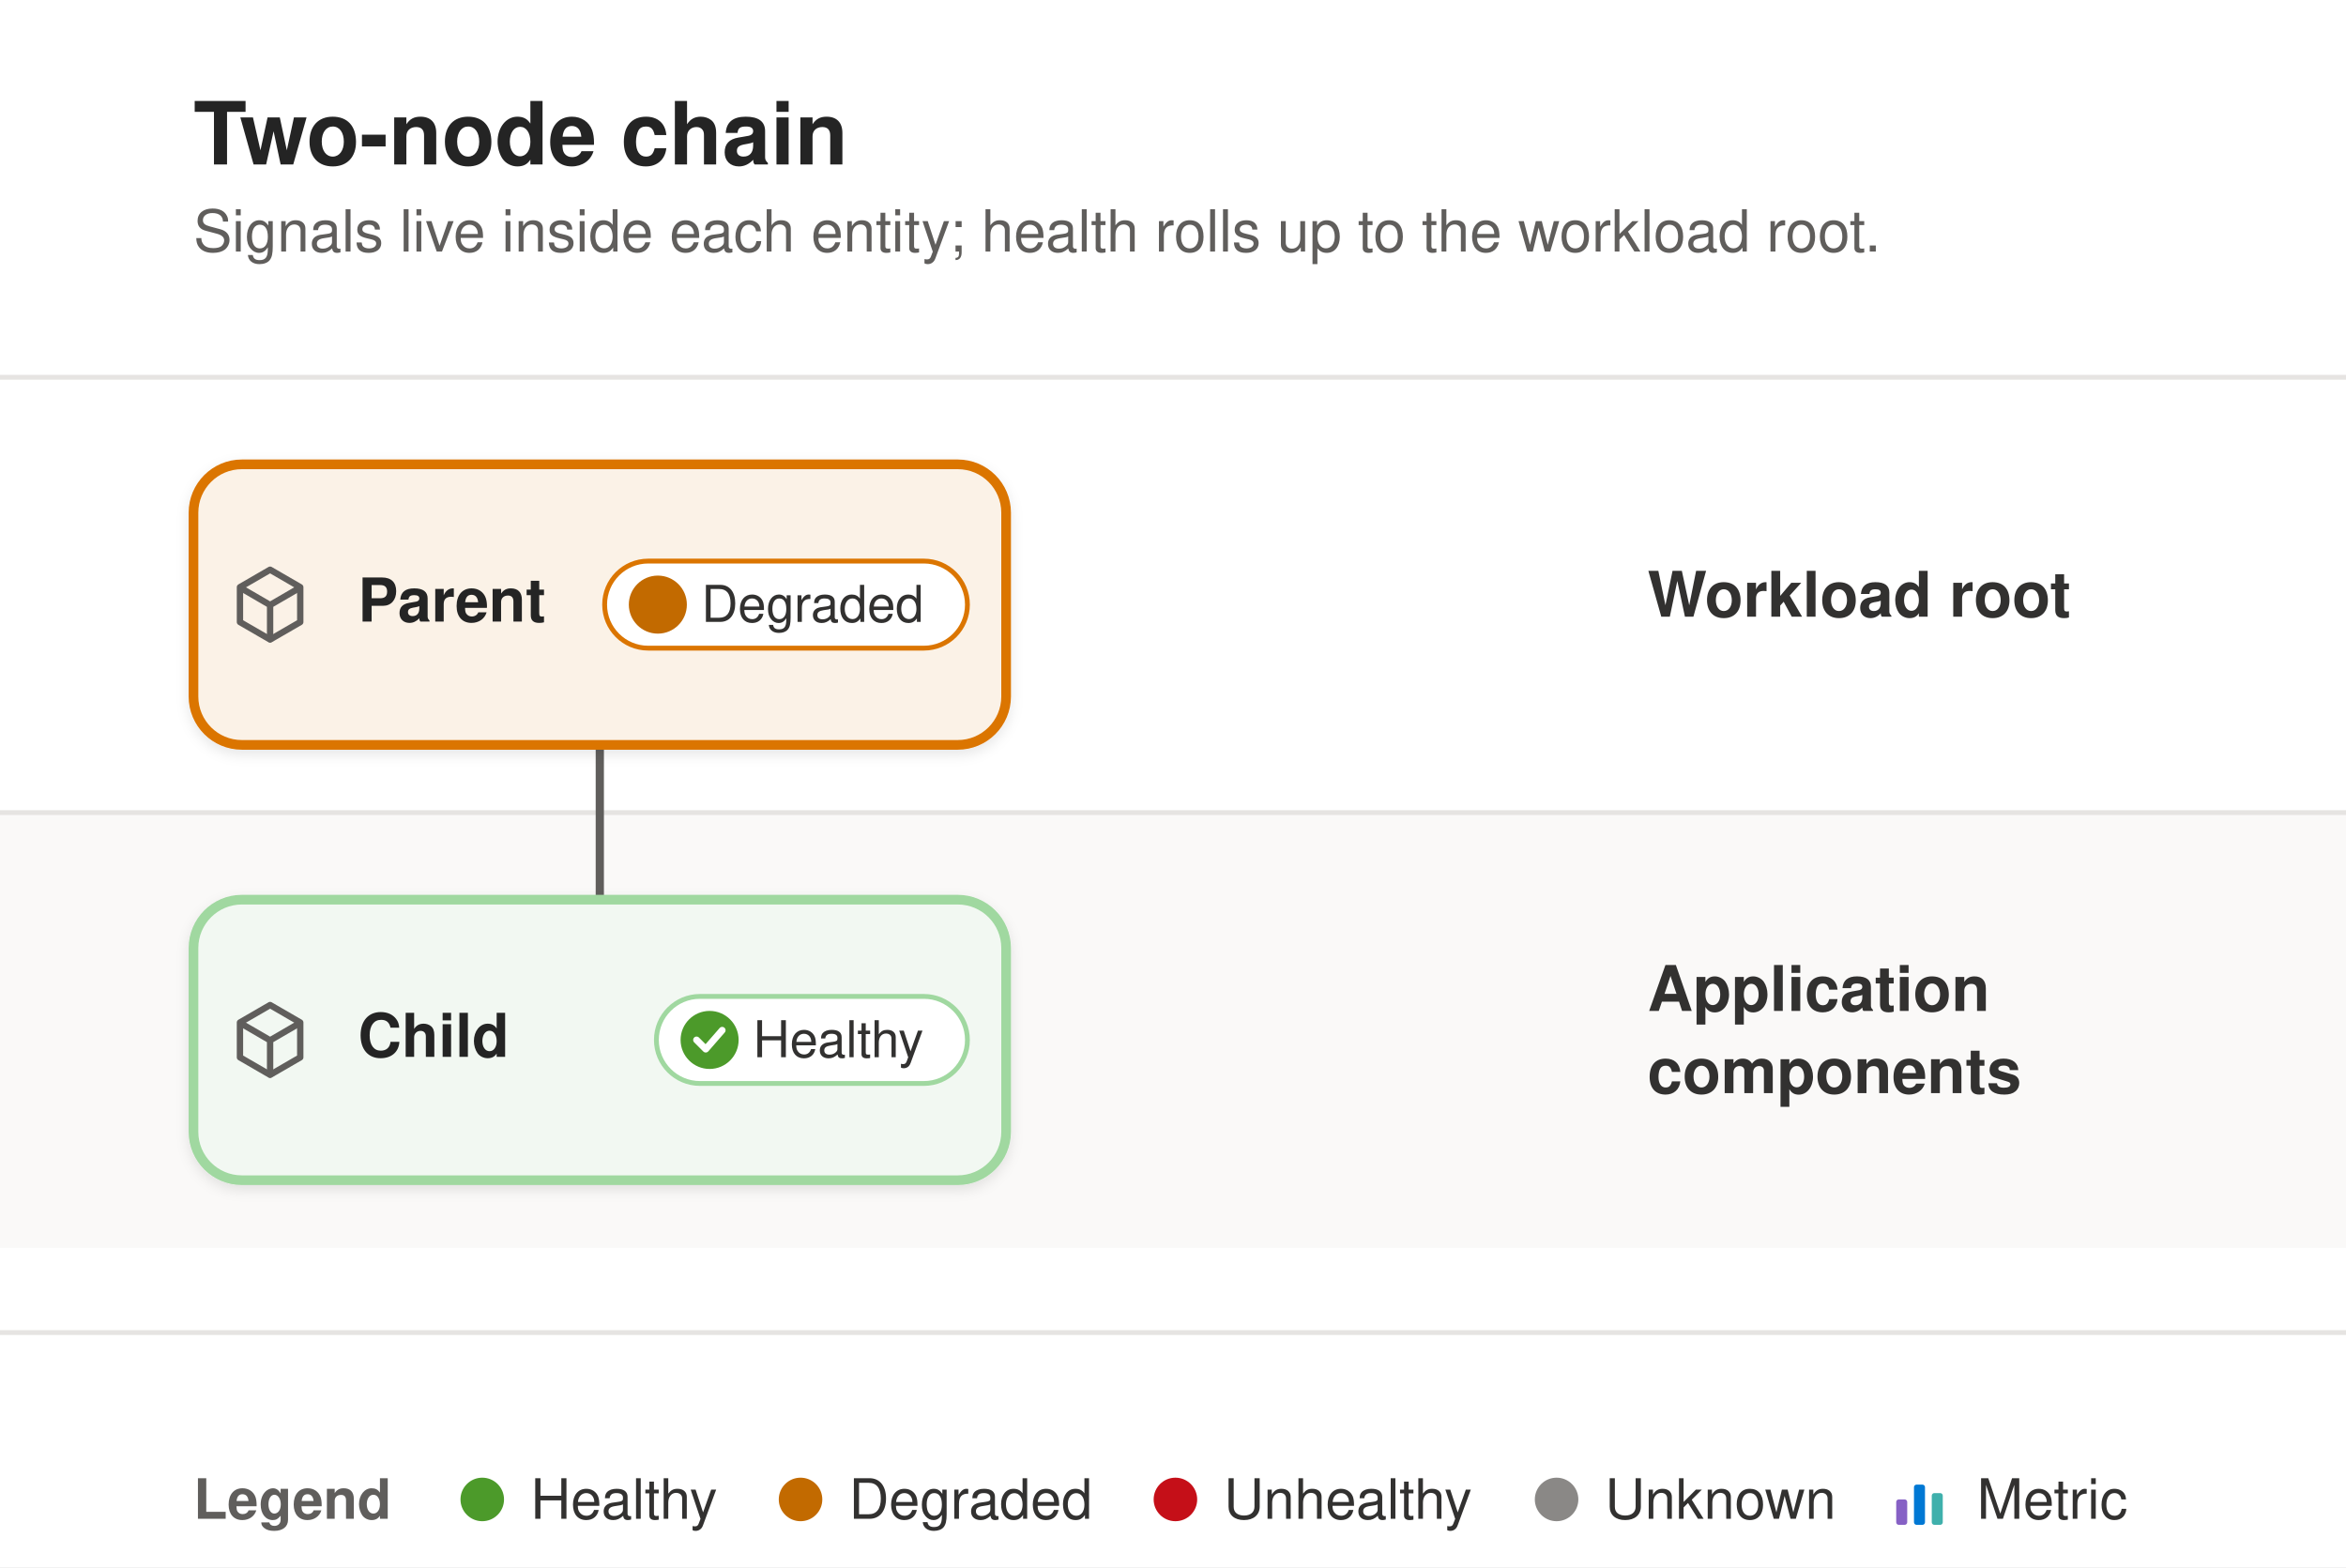
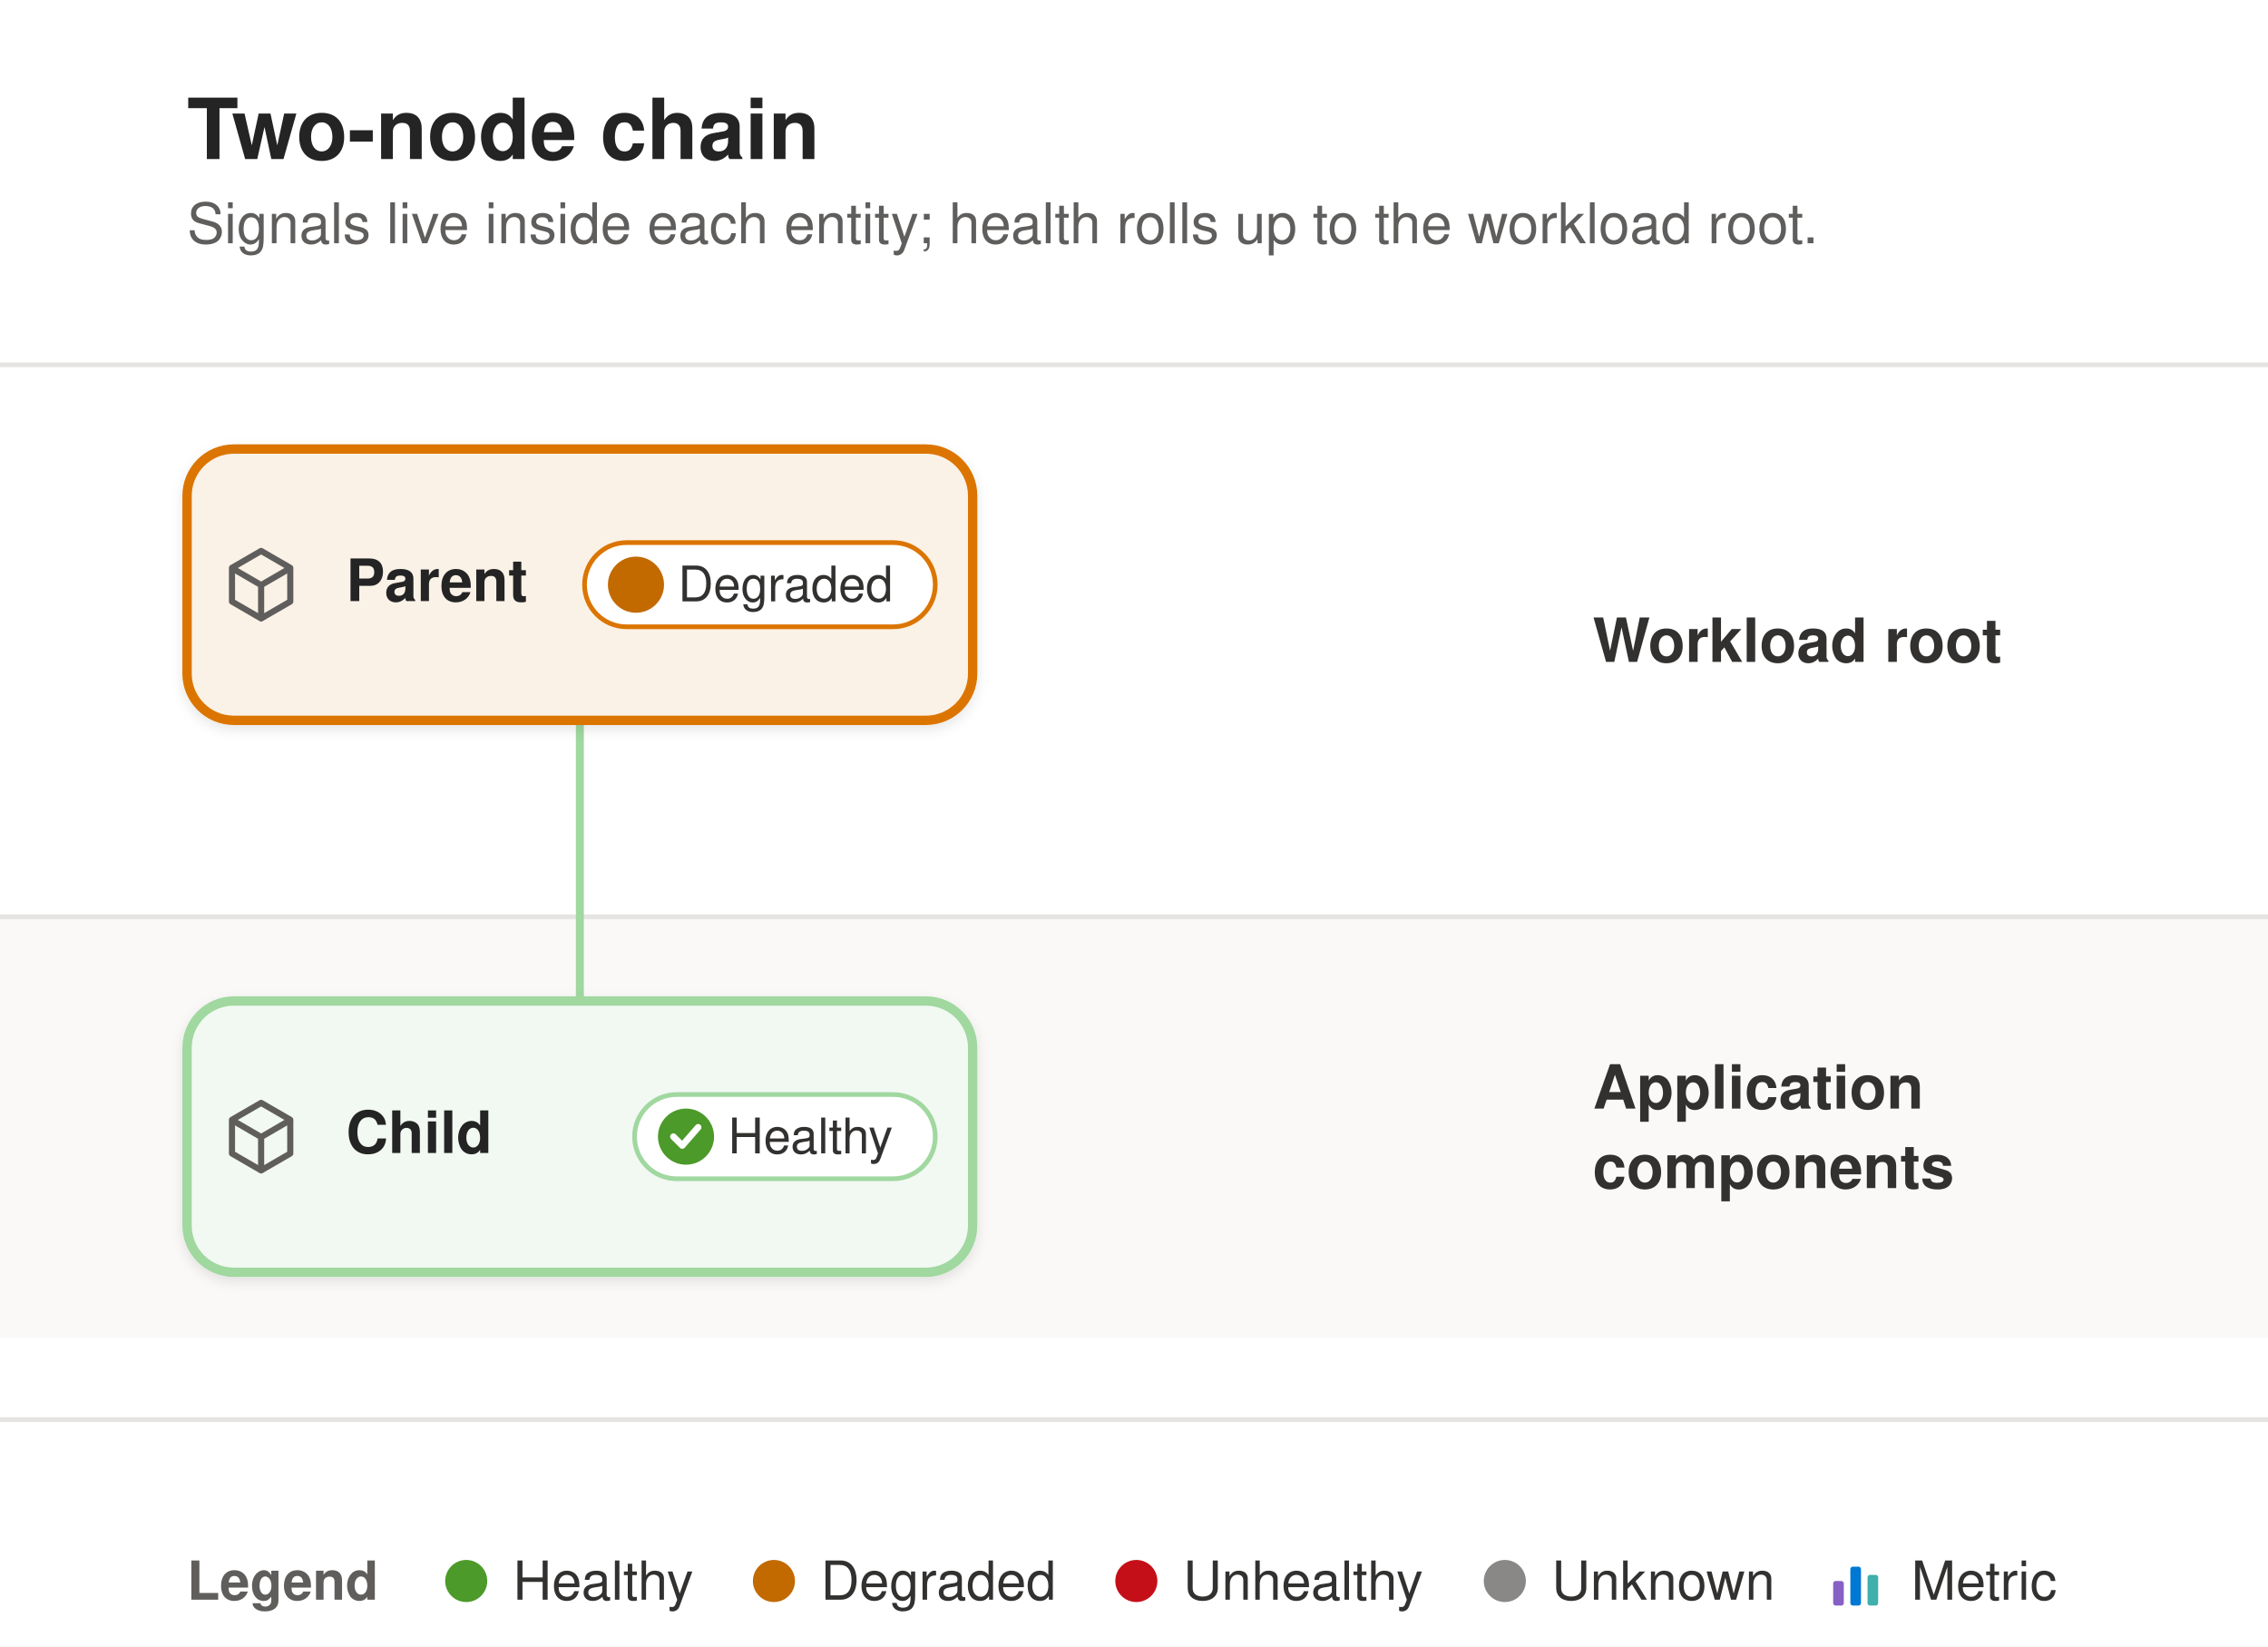
- <svg xmlns="http://www.w3.org/2000/svg" width="485" height="324" viewBox="0 0 485 324" font-family="Segoe UI, -apple-system, BlinkMacSystemFont, Helvetica, Arial, sans-serif">
+ <svg xmlns="http://www.w3.org/2000/svg" width="485" height="352" viewBox="0 0 485 352" font-family="Segoe UI, -apple-system, BlinkMacSystemFont, Helvetica, Arial, sans-serif">
  <defs>
    <filter id="cs" x="-20%" y="-20%" width="140%" height="140%">
      <feDropShadow dx="0" dy="1" stdDeviation="1.3" flood-color="#000" flood-opacity="0.1" />
    </filter>
  </defs>
-   <rect width="485" height="324" fill="#ffffff" />
-   <rect x="0" y="78.0" width="485" height="90.0" fill="#ffffff" />
+   <rect width="485" height="352" fill="#ffffff" />
+   <rect x="0" y="78.0" width="485" height="118.0" fill="#ffffff" />
  <line x1="0" y1="78.0" x2="485" y2="78.0" stroke="#e6e4e2" />
-   <text x="340.6" y="127.5" font-size="13" font-weight="700" fill="#323130">Workload root</text>
-   <rect x="0" y="168.0" width="485" height="90.0" fill="#faf9f8" />
-   <line x1="0" y1="168.0" x2="485" y2="168.0" stroke="#e6e4e2" />
-   <text x="340.6" y="209.0" font-size="13" font-weight="700" fill="#323130">Application</text>
-   <text x="340.6" y="226.0" font-size="13" font-weight="700" fill="#323130">components</text>
-   <line x1="0" y1="275.5" x2="485" y2="275.5" stroke="#e6e4e2" />
+   <text x="340.6" y="141.5" font-size="13" font-weight="700" fill="#323130">Workload root</text>
+   <rect x="0" y="196.0" width="485" height="90.0" fill="#faf9f8" />
+   <line x1="0" y1="196.0" x2="485" y2="196.0" stroke="#e6e4e2" />
+   <text x="340.6" y="237.0" font-size="13" font-weight="700" fill="#323130">Application</text>
+   <text x="340.6" y="254.0" font-size="13" font-weight="700" fill="#323130">components</text>
+   <line x1="0" y1="303.5" x2="485" y2="303.5" stroke="#e6e4e2" />
  <text x="40" y="34" font-size="18" font-weight="700" fill="#242424">Two-node chain</text>
  <text x="40" y="52" font-size="12" fill="#605e5c">Signals live inside each entity; health rolls up to the workload root.</text>
-   <text x="40.0" y="314.0" font-size="11.5" font-weight="600" fill="#605e5c">Legend</text>
-   <circle cx="99.7" cy="310.0" r="4.5" fill="#4c9a2a" />
-   <text x="109.7" y="314.0" font-size="11.5" fill="#323130">Healthy</text>
-   <circle cx="165.5" cy="310.0" r="4.5" fill="#c26a00" />
-   <text x="175.5" y="314.0" font-size="11.5" fill="#323130">Degraded</text>
-   <circle cx="243.0" cy="310.0" r="4.5" fill="#c50f18" />
-   <text x="253.0" y="314.0" font-size="11.5" fill="#323130">Unhealthy</text>
-   <circle cx="321.8" cy="310.0" r="4.5" fill="#8a8886" />
-   <text x="331.8" y="314.0" font-size="11.5" fill="#323130">Unknown</text>
-   <g transform="translate(390.7,303.0) scale(0.875)">
+   <text x="40.0" y="342.0" font-size="11.5" font-weight="600" fill="#605e5c">Legend</text>
+   <circle cx="99.7" cy="338.0" r="4.5" fill="#4c9a2a" />
+   <text x="109.7" y="342.0" font-size="11.5" fill="#323130">Healthy</text>
+   <circle cx="165.5" cy="338.0" r="4.5" fill="#c26a00" />
+   <text x="175.5" y="342.0" font-size="11.5" fill="#323130">Degraded</text>
+   <circle cx="243.0" cy="338.0" r="4.5" fill="#c50f18" />
+   <text x="253.0" y="342.0" font-size="11.5" fill="#323130">Unhealthy</text>
+   <circle cx="321.8" cy="338.0" r="4.5" fill="#8a8886" />
+   <text x="331.8" y="342.0" font-size="11.5" fill="#323130">Unknown</text>
+   <g transform="translate(390.7,331.0) scale(0.875)">
    <rect x="1.5" y="8" width="2.6" height="6" rx="0.6" fill="#8661c5" />
    <rect x="5.7" y="4.5" width="2.6" height="9.5" rx="0.6" fill="#0078D4" />
    <rect x="9.9" y="6.5" width="2.6" height="7.5" rx="0.6" fill="#3fb0ac" />
  </g>
-   <text x="408.7" y="314.0" font-size="11.5" fill="#323130">Metric</text>
+   <text x="408.7" y="342.0" font-size="11.5" fill="#323130">Metric</text>
  <g transform="translate(40.0,0)">
    <g fill="none" stroke-linecap="butt" stroke-linejoin="round">
-       <path d="M84.0 186.0 L84.0 154.0" stroke="#605e5c" stroke-width="1.7" />
+       <path d="M84.0 214.0 L84.0 154.0" stroke="#a0d8a0" stroke-width="1.7" />
    </g>
    <g filter="url(#cs)">
-       <rect x="0.0" y="186.0" width="168" height="58" rx="10" fill="#f2f8f2" stroke="#a0d8a0" stroke-width="2" />
+       <rect x="0.0" y="214.0" width="168" height="58" rx="10" fill="#f2f8f2" stroke="#a0d8a0" stroke-width="2" />
    </g>
-     <g transform="translate(6.0,205.16) scale(0.82)">
+     <g transform="translate(6.0,233.16) scale(0.82)">
      <path d="M12 3.2l7.6 4.4v8.8L12 20.8l-7.6-4.4V7.6z" fill="none" stroke="#605e5c" stroke-width="1.6" stroke-linecap="round" stroke-linejoin="round" />
      <path d="M4.6 7.8l7.4 4.3 7.4-4.3M12 12.1v8.6" fill="none" stroke="#605e5c" stroke-width="1.6" stroke-linecap="round" stroke-linejoin="round" />
    </g>
-     <text x="34.0" y="218.5" font-size="12.5" font-weight="600" fill="#242424">Child</text>
-     <rect x="95.7" y="206.00" width="64.3" height="18" rx="9" fill="#ffffff" stroke="#a0d8a0" stroke-width="1" />
-     <circle cx="106.7" cy="215.0" r="6" fill="#4c9a2a" />
-     <path d="M104.0 215.0 l1.9 1.9 l3.4 -3.9" fill="none" stroke="#ffffff" stroke-width="1.4" stroke-linecap="round" stroke-linejoin="round" />
-     <text x="115.7" y="218.57" font-size="10.5" fill="#323130">Healthy</text>
+     <text x="34.0" y="246.5" font-size="12.5" font-weight="600" fill="#242424">Child</text>
+     <rect x="95.7" y="234.00" width="64.3" height="18" rx="9" fill="#ffffff" stroke="#a0d8a0" stroke-width="1" />
+     <circle cx="106.7" cy="243.0" r="6" fill="#4c9a2a" />
+     <path d="M104.0 243.0 l1.9 1.9 l3.4 -3.9" fill="none" stroke="#ffffff" stroke-width="1.4" stroke-linecap="round" stroke-linejoin="round" />
+     <text x="115.7" y="246.57" font-size="10.5" fill="#323130">Healthy</text>
    <g filter="url(#cs)">
      <rect x="0.0" y="96.0" width="168" height="58" rx="10" fill="#fbf2e7" stroke="#db7500" stroke-width="2" />
    </g>
    <g transform="translate(6.0,115.16) scale(0.82)">
      <path d="M12 3.2l7.6 4.4v8.8L12 20.8l-7.6-4.4V7.6z" fill="none" stroke="#605e5c" stroke-width="1.6" stroke-linecap="round" stroke-linejoin="round" />
      <path d="M4.6 7.8l7.4 4.3 7.4-4.3M12 12.1v8.6" fill="none" stroke="#605e5c" stroke-width="1.6" stroke-linecap="round" stroke-linejoin="round" />
    </g>
    <text x="34.0" y="128.5" font-size="12.5" font-weight="600" fill="#242424">Parent</text>
    <rect x="85.0" y="116.00" width="75.0" height="18" rx="9" fill="#ffffff" stroke="#db7500" stroke-width="1" />
    <circle cx="96.0" cy="125.0" r="6" fill="#c26a00" />
    <text x="105.0" y="128.57" font-size="10.5" fill="#323130">Degraded</text>
  </g>
</svg>
